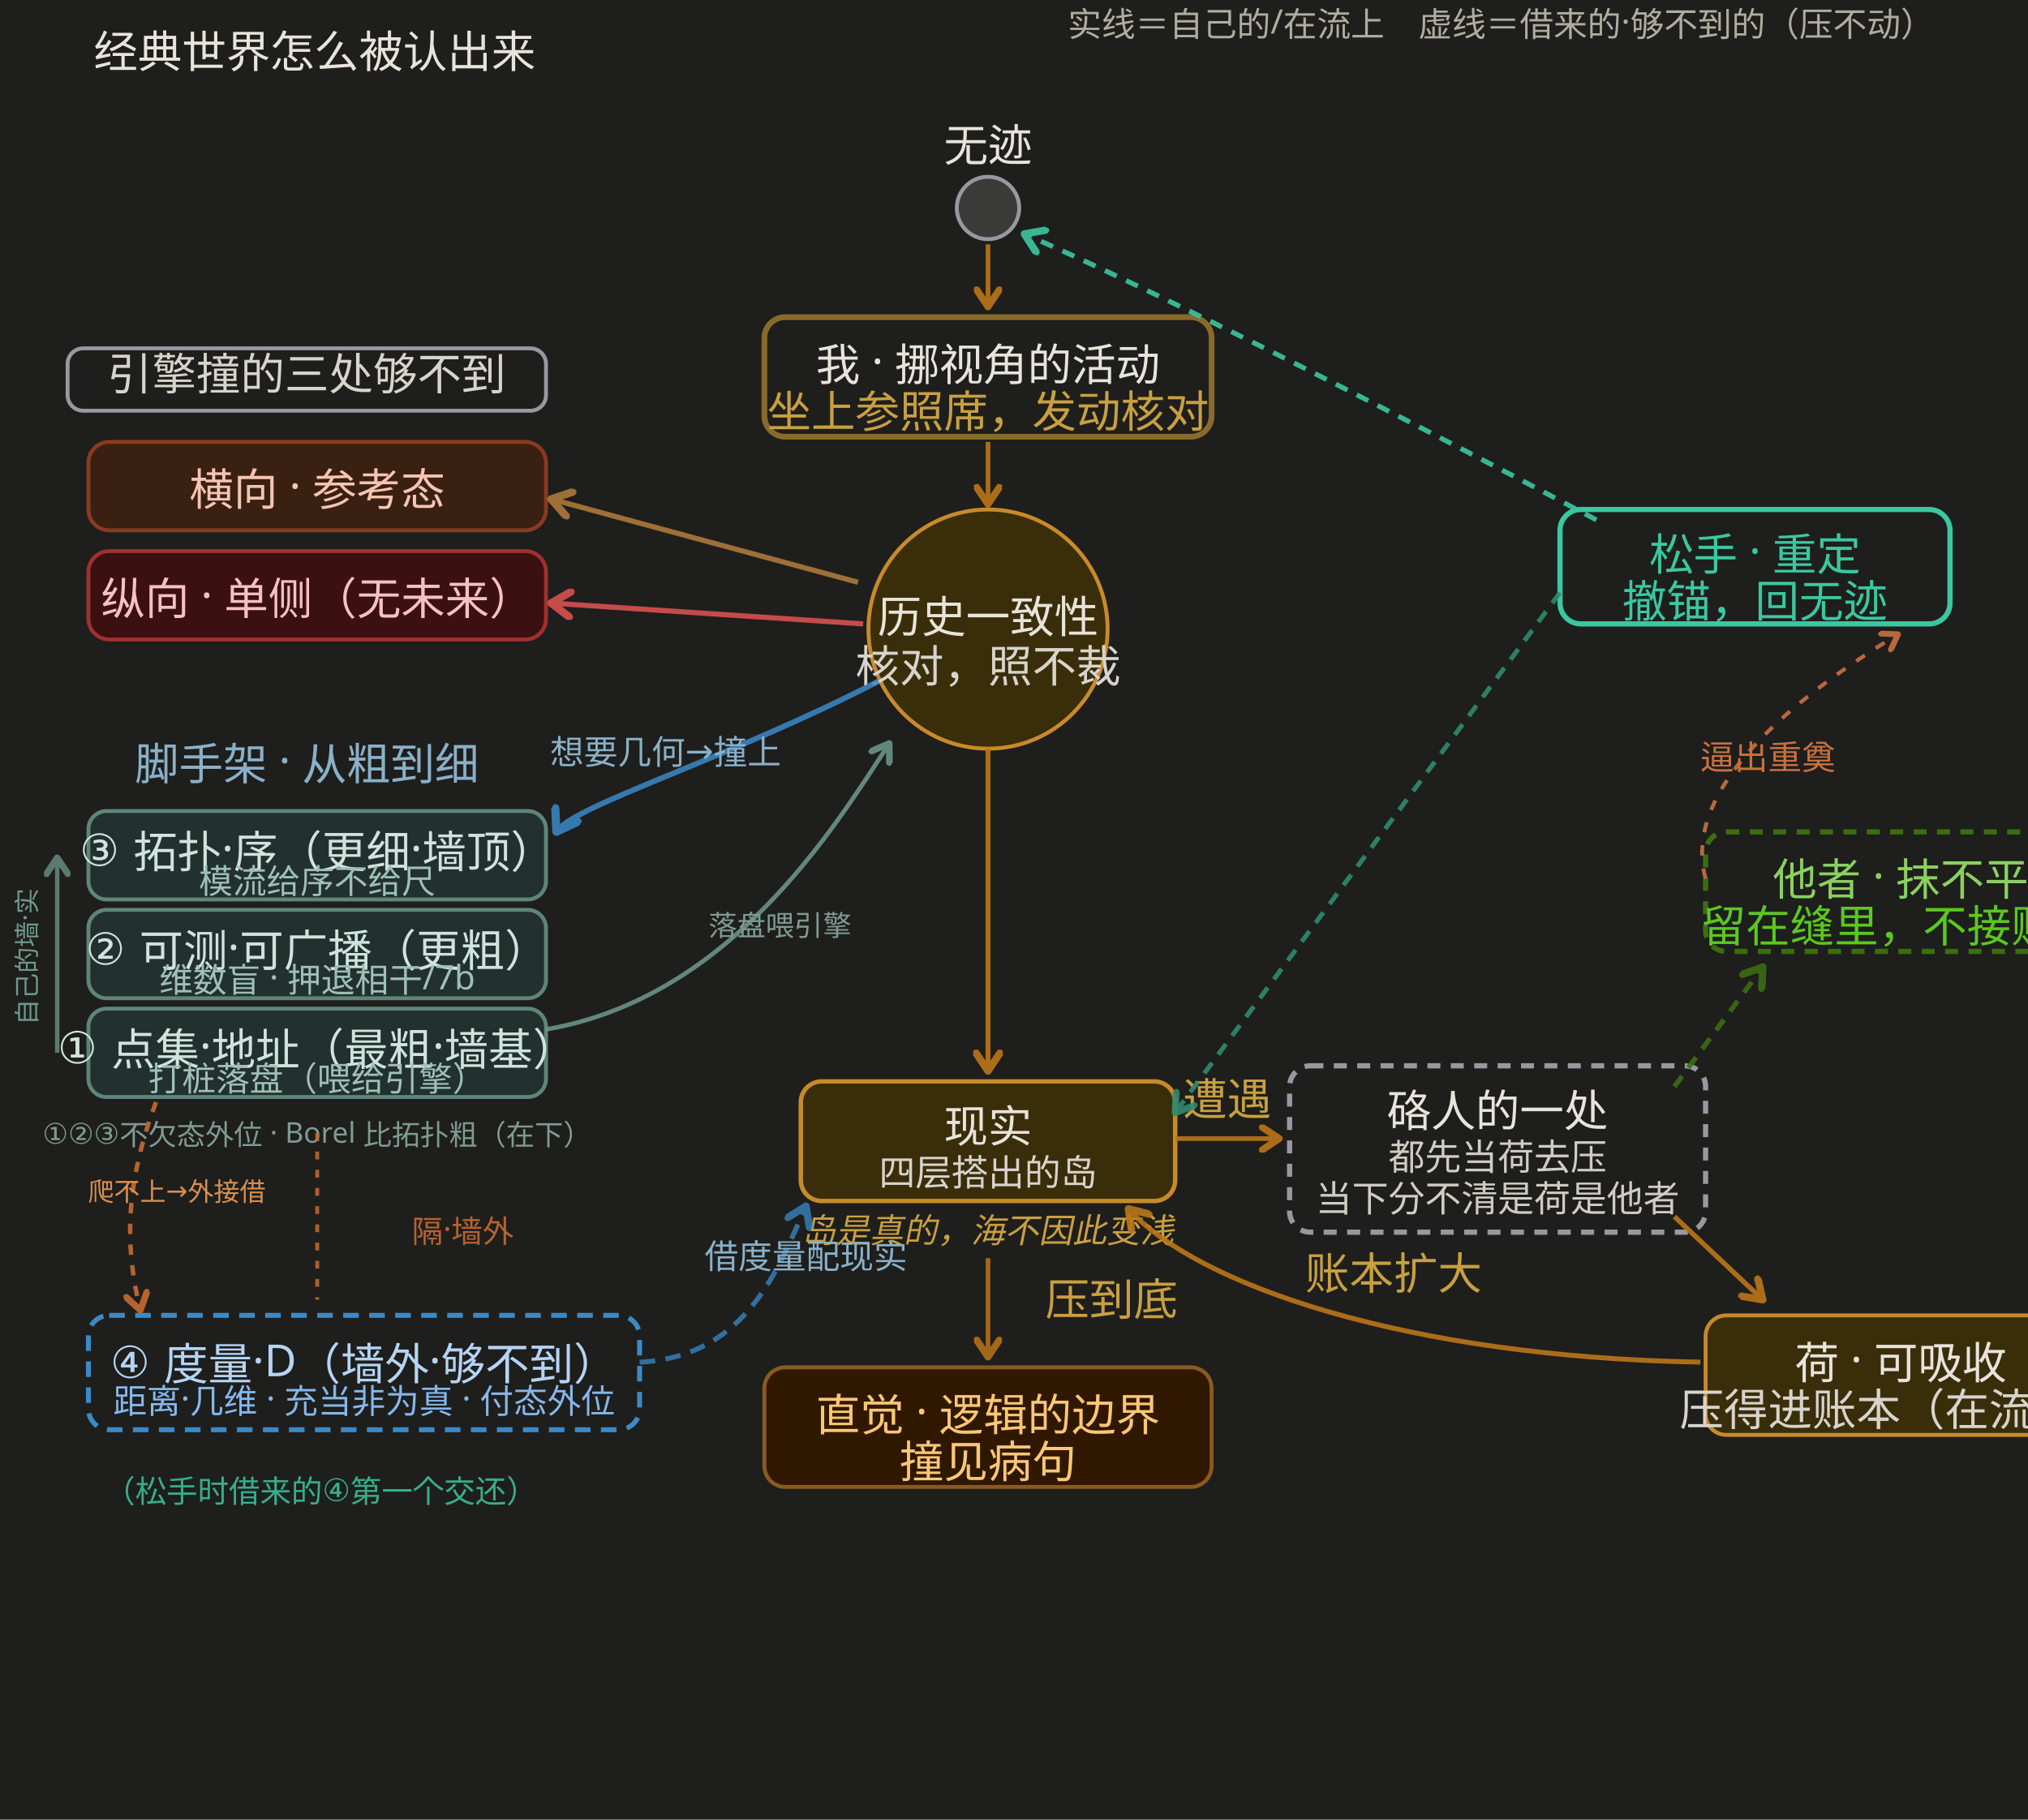
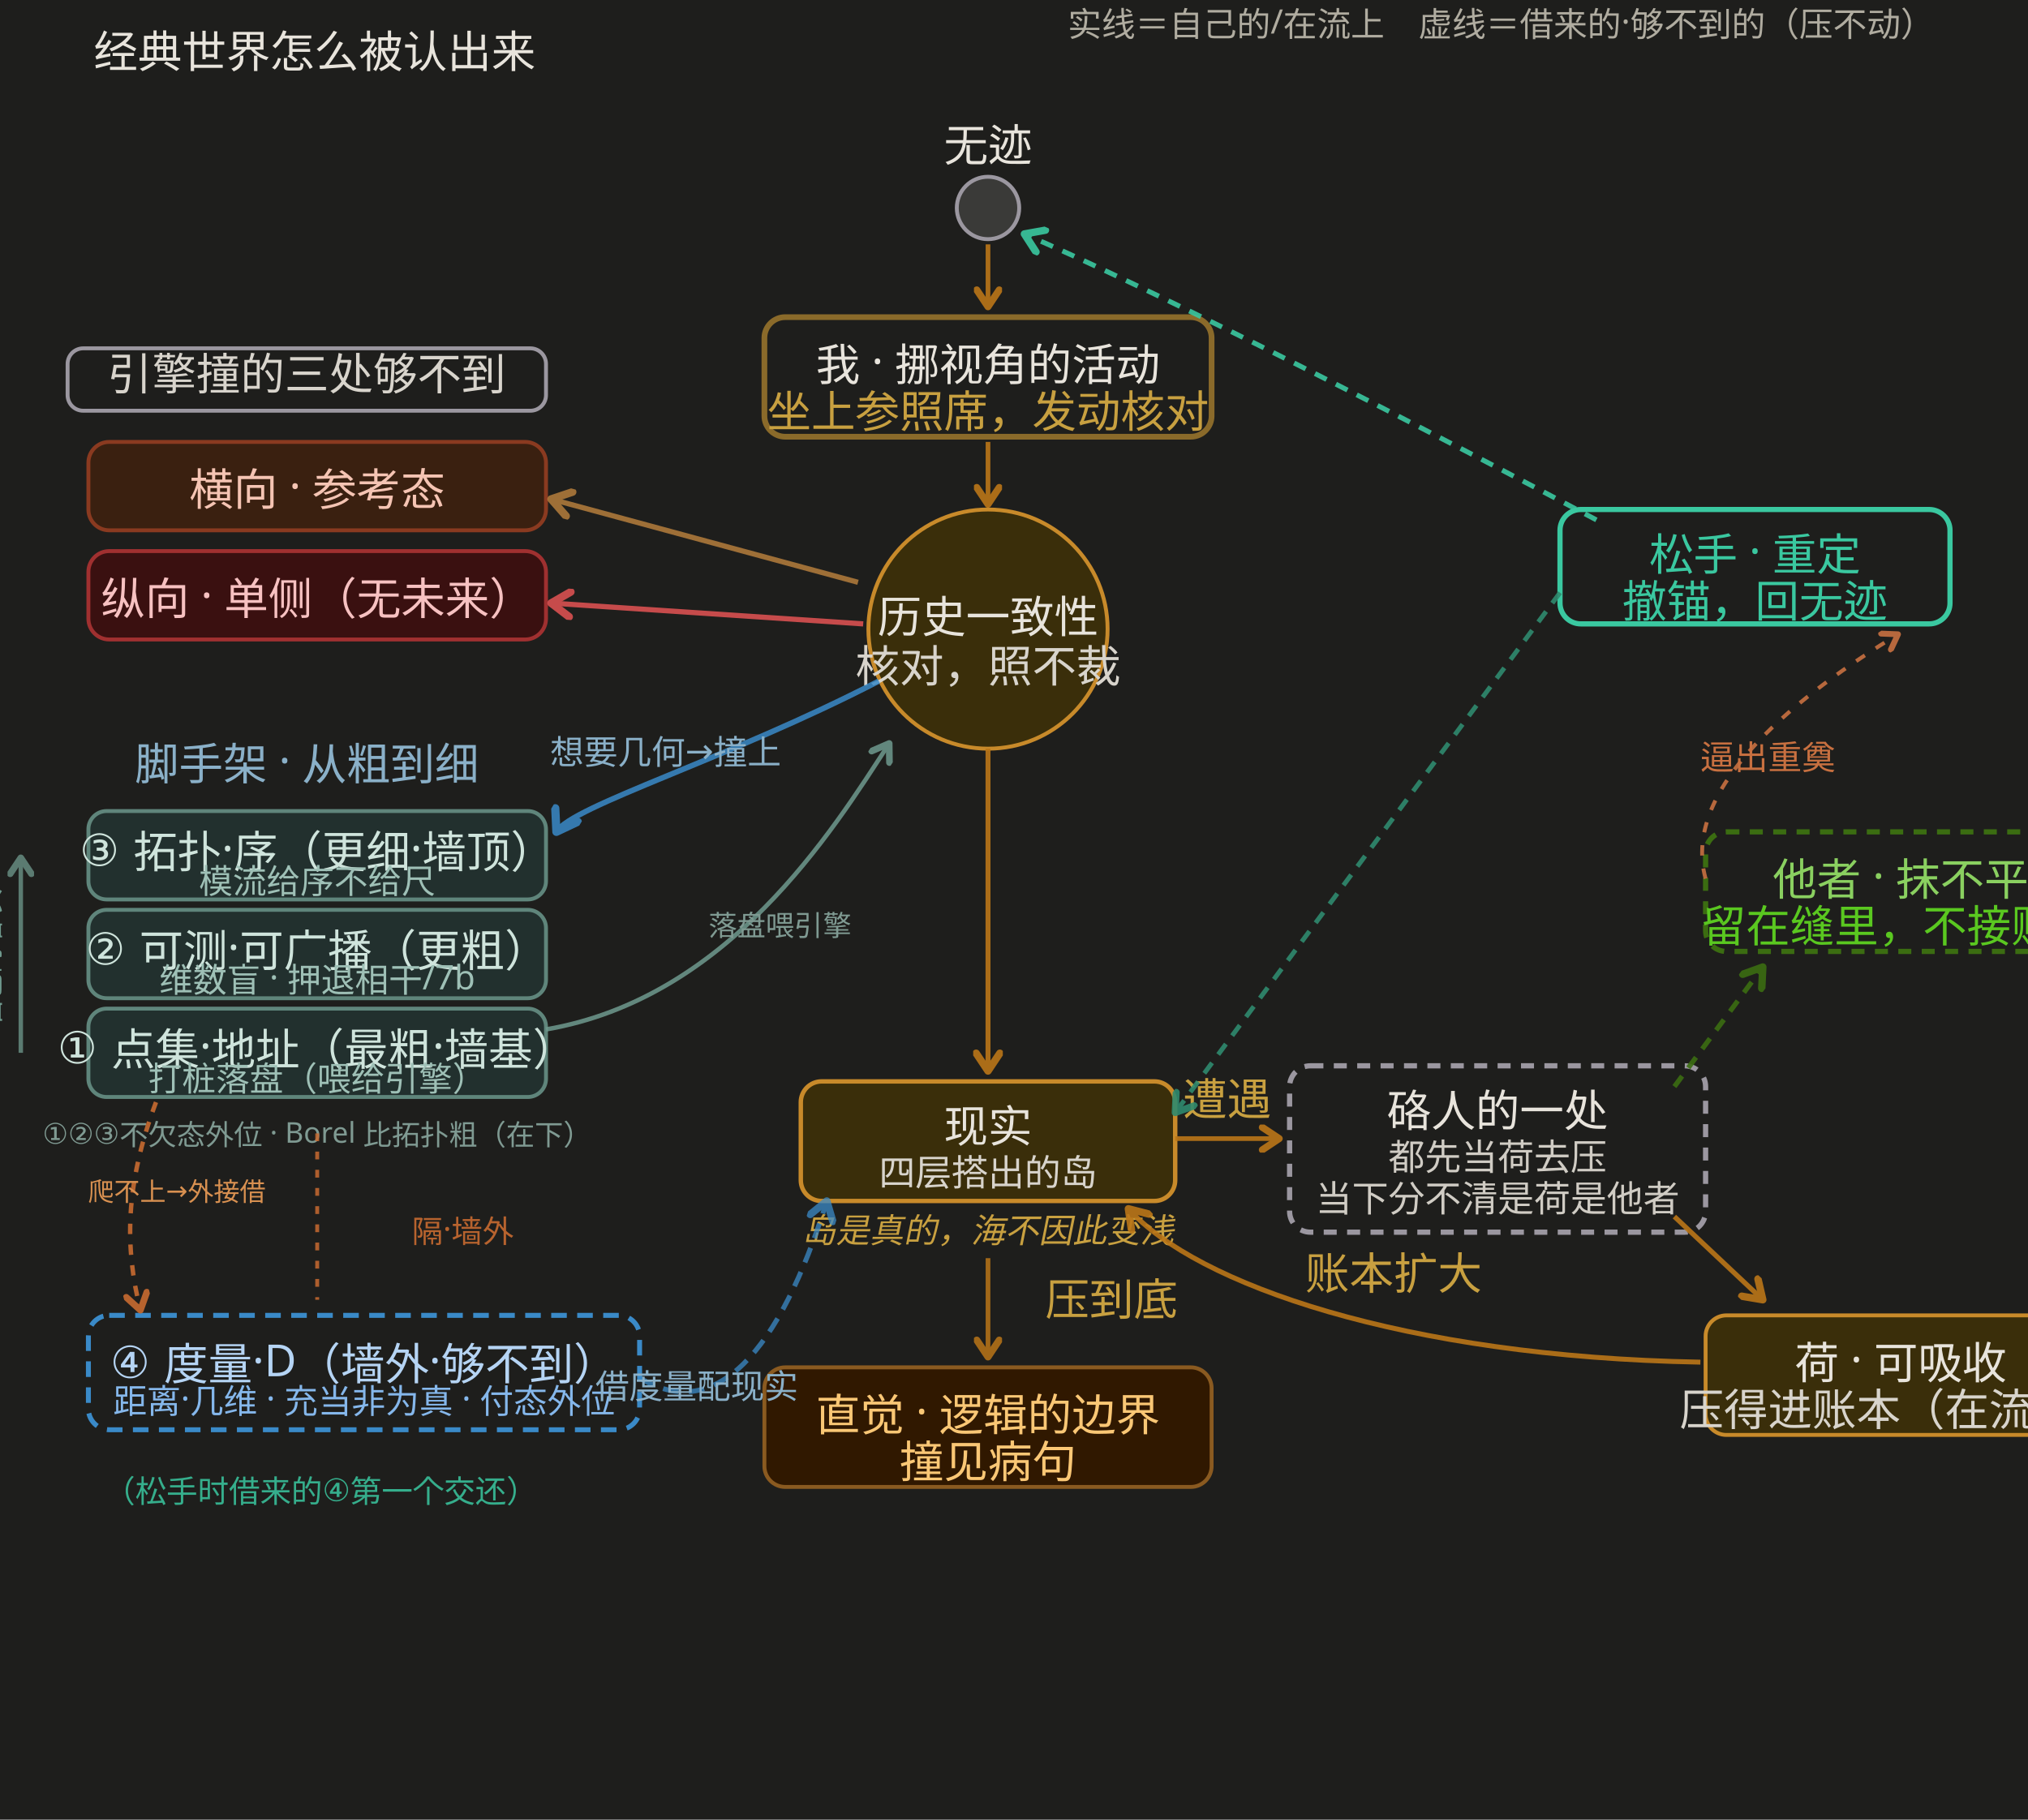
<svg xmlns="http://www.w3.org/2000/svg" preserveAspectRatio="xMidYMid meet" width="100%" viewBox="0 0 780 700" role="img">
  <rect x="0" y="0" width="780" height="700" fill="#1e1e1c" />
  <defs>
    <marker id="arrow" viewBox="0 0 10 10" refX="8" refY="5" markerWidth="6" markerHeight="6" orient="auto-start-reverse">
      <path d="M2 1L8 5L2 9" fill="none" stroke="context-stroke" stroke-width="2.5" stroke-linecap="round" stroke-linejoin="round" />
    </marker>
  </defs>
  <text x="36" y="26" fill="#e8e4dc" font-family="'Anthropic Sans',sans-serif" font-size="17" font-weight="500">经典世界怎么被认出来</text>
  <text x="744" y="14" text-anchor="end" fill="#b0aca0" font-family="'Anthropic Sans',sans-serif" font-size="13">实线＝自己的/在流上　虚线＝借来的·够不到的（压不动）</text>
  <a href="02_start.html#scene-wuji" target="_top">
    <g>
      <circle cx="380" cy="80" r="12" fill="#3a3a38" stroke="#9b97a0" stroke-width="1.5" />
      <text x="380" y="62" text-anchor="middle" fill="#e8e4dc" font-family="'Anthropic Sans',sans-serif" font-size="17" font-weight="500">无迹</text>
    </g>
  </a>
  <line x1="380" y1="94" x2="380" y2="118" stroke="#ba7517" stroke-width="1.8" opacity="0.9" marker-end="url(#arrow)" />
  <a href="07_worldtopos.html#scene-wo" target="_top">
    <g>
      <rect x="294" y="122" width="172" height="46" rx="8" fill="none" stroke="#8a6a2a" stroke-width="2.2" />
      <text x="380" y="139" text-anchor="middle" dominant-baseline="central" fill="#e8e4dc" font-family="'Anthropic Sans',sans-serif" font-size="17" font-weight="500">我 · 挪视角的活动</text>
      <text x="380" y="157" text-anchor="middle" dominant-baseline="central" fill="#c8a040" font-family="'Anthropic Sans',sans-serif" font-size="17">坐上参照席，发动核对</text>
    </g>
  </a>
  <line x1="380" y1="170" x2="380" y2="194" stroke="#ba7517" stroke-width="1.8" opacity="0.9" marker-end="url(#arrow)" />
  <a href="07_worldtopos.html#scene-lishi" target="_top">
    <g>
      <circle cx="380" cy="242" r="46" fill="#3a2e0a" stroke="#c88a2a" stroke-width="1.5" />
      <text x="380" y="236" text-anchor="middle" dominant-baseline="central" fill="#e8e4dc" font-family="'Anthropic Sans',sans-serif" font-size="17" font-weight="500">历史一致性</text>
      <text x="380" y="255" text-anchor="middle" dominant-baseline="central" fill="#d8d4cc" font-family="'Anthropic Sans',sans-serif" font-size="17">核对，照不裁</text>
    </g>
  </a>
  <line x1="380" y1="288" x2="380" y2="412" stroke="#ba7517" stroke-width="1.9" opacity="0.9" marker-end="url(#arrow)" />
  <a href="10_classicalworld.html#scene-xianshi" target="_top">
    <g>
      <rect x="308" y="416" width="144" height="46" rx="8" fill="#3a2e0a" stroke="#c88a2a" stroke-width="1.7" />
      <text x="380" y="432" text-anchor="middle" dominant-baseline="central" fill="#e8e4dc" font-family="'Anthropic Sans',sans-serif" font-size="17" font-weight="500">现实</text>
      <text x="380" y="450" text-anchor="middle" dominant-baseline="central" fill="#d8d4cc" font-family="'Anthropic Sans',sans-serif" font-size="14">四层搭出的岛</text>
    </g>
  </a>
  <text x="380" y="478" text-anchor="middle" fill="#c8a040" font-family="'Anthropic Sans',sans-serif" font-size="13" font-style="italic">岛是真的，海不因此变浅</text>
  <line x1="380" y1="484" x2="380" y2="522" stroke="#ba7517" stroke-width="1.8" opacity="0.85" marker-end="url(#arrow)" />
  <text x="402" y="506" fill="#c8a040" font-family="'Anthropic Sans',sans-serif" font-size="17">压到底</text>
  <a href="08_intuition.html#scene-luoji" target="_top">
    <g>
      <rect x="294" y="526" width="172" height="46" rx="8" fill="#301800" stroke="#8a5a20" stroke-width="1.5" />
      <text x="380" y="543" text-anchor="middle" dominant-baseline="central" fill="#FAC775" font-family="'Anthropic Sans',sans-serif" font-size="17" font-weight="500">直觉 · 逻辑的边界</text>
      <text x="380" y="561" text-anchor="middle" dominant-baseline="central" fill="#FAC775" font-family="'Anthropic Sans',sans-serif" font-size="17">撞见病句</text>
    </g>
  </a>
  <a href="05_unknowable.html#scene-sanzhong" target="_top">
    <g>
      <text x="118" y="150" text-anchor="middle" fill="#d8d4cc" font-family="'Anthropic Sans',sans-serif" font-size="17">引擎撞的三处够不到</text>
      <rect x="26" y="134" width="184" height="24" rx="6" fill="none" stroke="#9b97a0" stroke-width="1.5" />
    </g>
  </a>
  <a href="04_intentionality.html#scene-heng" target="_top">
    <g>
      <rect x="34" y="170" width="176" height="34" rx="8" fill="#3a2010" stroke="#8a3a20" stroke-width="1.5" />
      <text x="122" y="187" text-anchor="middle" dominant-baseline="central" fill="#F5C4B3" font-family="'Anthropic Sans',sans-serif" font-size="17" font-weight="500">横向 · 参考态</text>
    </g>
  </a>
  <line x1="330" y1="224" x2="212" y2="192" stroke="#c88a40" stroke-width="2.0" opacity="0.75" marker-end="url(#arrow)" />
  <a href="03_twostreams.html#scene-zong" target="_top">
    <g>
      <rect x="34" y="212" width="176" height="34" rx="8" fill="#3a1010" stroke="#a03030" stroke-width="1.5" />
      <text x="122" y="229" text-anchor="middle" dominant-baseline="central" fill="#F7C1C1" font-family="'Anthropic Sans',sans-serif" font-size="17" font-weight="500">纵向 · 单侧（无未来）</text>
    </g>
  </a>
  <line x1="332" y1="240" x2="212" y2="232" stroke="#d85050" stroke-width="2.0" opacity="0.9" marker-end="url(#arrow)" />
  <text x="118" y="300" text-anchor="middle" fill="#8ab0c8" font-family="'Anthropic Sans',sans-serif" font-size="17" font-weight="500">脚手架 · 从粗到细</text>
  <path d="M338 262 C 280 292, 220 310, 214 320" fill="none" stroke="#3a8ac8" stroke-width="2.1" opacity="0.85" marker-end="url(#arrow)" />
  <text x="256" y="294" text-anchor="middle" fill="#8ab0c8" font-family="'Anthropic Sans',sans-serif" font-size="13">想要几何→撞上</text>
  <g>
    <rect x="34" y="312" width="176" height="34" rx="7" fill="#22302e" stroke="#5f857b" stroke-width="1.5" />
    <text x="122" y="324" text-anchor="middle" dominant-baseline="central" fill="#cfe4dc" font-family="'Anthropic Sans',sans-serif" font-size="17" font-weight="500">③ 拓扑·序（更细·墙顶）</text>
    <text x="122" y="338" text-anchor="middle" dominant-baseline="central" fill="#9ec0b6" font-family="'Anthropic Sans',sans-serif" font-size="13">模流给序不给尺</text>
  </g>
  <g>
    <rect x="34" y="350" width="176" height="34" rx="7" fill="#22302e" stroke="#5f857b" stroke-width="1.5" />
    <text x="122" y="362" text-anchor="middle" dominant-baseline="central" fill="#cfe4dc" font-family="'Anthropic Sans',sans-serif" font-size="17" font-weight="500">② 可测·可广播（更粗）</text>
    <text x="122" y="376" text-anchor="middle" dominant-baseline="central" fill="#9ec0b6" font-family="'Anthropic Sans',sans-serif" font-size="13">维数盲 · 押退相干/7b</text>
  </g>
  <g>
    <rect x="34" y="388" width="176" height="34" rx="7" fill="#22302e" stroke="#5f857b" stroke-width="1.5" />
    <text x="122" y="400" text-anchor="middle" dominant-baseline="central" fill="#cfe4dc" font-family="'Anthropic Sans',sans-serif" font-size="17" font-weight="500">① 点集·地址（最粗·墙基）</text>
    <text x="122" y="414" text-anchor="middle" dominant-baseline="central" fill="#9ec0b6" font-family="'Anthropic Sans',sans-serif" font-size="13">打桩落盘（喂给引擎）</text>
  </g>
-   <line x1="22" y1="405" x2="22" y2="330" stroke="#6f9a8e" stroke-width="1.7" opacity="0.75" marker-end="url(#arrow)" />
-   <text x="14" y="368" text-anchor="middle" fill="#6f9a8e" font-family="'Anthropic Sans',sans-serif" font-size="10" transform="rotate(-90 14 368)">自己的墙·实</text>
+   <line x1="8" y1="405" x2="8" y2="330" stroke="#6f9a8e" stroke-width="1.7" opacity="0.75" marker-end="url(#arrow)" />
+   <text x="0" y="368" text-anchor="middle" fill="#6f9a8e" font-family="'Anthropic Sans',sans-serif" font-size="10" transform="rotate(-90 0 368)">自己的墙·实</text>
  <text x="122" y="440" text-anchor="middle" fill="#7f9a92" font-family="'Anthropic Sans',sans-serif" font-size="11">①②③不欠态外位 · Borel 比拓扑粗（在下）</text>
  <path d="M210 396 C 280 384, 320 320, 342 286" fill="none" stroke="#6f9a8e" stroke-width="1.7" opacity="0.85" marker-end="url(#arrow)" />
  <text x="300" y="360" text-anchor="middle" fill="#7f9a92" font-family="'Anthropic Sans',sans-serif" font-size="11">落盘喂引擎</text>
  <line x1="122" y1="436" x2="122" y2="500" stroke="#c86a30" stroke-width="1.5" stroke-dasharray="3 4" opacity="0.85" />
  <text x="178" y="478" text-anchor="middle" fill="#c86a30" font-family="'Anthropic Sans',sans-serif" font-size="12" opacity="0.9">隔·墙外</text>
  <a href="09_assertion.html#scene-dui" target="_top">
    <g>
      <rect x="34" y="506" width="212" height="44" rx="8" fill="none" stroke="#3a8ac8" stroke-width="1.9" stroke-dasharray="6 4" />
      <text x="140" y="521" text-anchor="middle" dominant-baseline="central" fill="#B5D4F4" font-family="'Anthropic Sans',sans-serif" font-size="17" font-weight="500">④ 度量·D（墙外·够不到）</text>
      <text x="140" y="538" text-anchor="middle" dominant-baseline="central" fill="#85B7EB" font-family="'Anthropic Sans',sans-serif" font-size="13">距离·几维 · 充当非为真 · 付态外位</text>
    </g>
  </a>
  <path d="M60 424 C 48 456, 48 480, 54 504" fill="none" stroke="#c86a30" stroke-width="1.7" opacity="0.9" stroke-dasharray="4 4" marker-end="url(#arrow)" />
  <text x="68" y="462" text-anchor="middle" fill="#d89050" font-family="'Anthropic Sans',sans-serif" font-size="10">爬不上→外接借</text>
-   <path d="M246 524 C 288 522, 300 486, 310 464" fill="none" stroke="#3a8ac8" stroke-width="1.9" opacity="0.75" stroke-dasharray="6 4" marker-end="url(#arrow)" />
-   <text x="310" y="488" text-anchor="middle" fill="#8ab0c8" font-family="'Anthropic Sans',sans-serif" font-size="13">借度量配现实</text>
+   <path d="M246 530 C 275 548, 300 520, 318 462" fill="none" stroke="#3a8ac8" stroke-width="1.9" opacity="0.75" stroke-dasharray="6 4" marker-end="url(#arrow)" />
+   <text x="268" y="538" text-anchor="middle" fill="#8ab0c8" font-family="'Anthropic Sans',sans-serif" font-size="13">借度量配现实</text>
  <line x1="452" y1="438" x2="492" y2="438" stroke="#ba7517" stroke-width="1.8" opacity="0.9" marker-end="url(#arrow)" />
  <text x="472" y="429" text-anchor="middle" fill="#c8a040" font-family="'Anthropic Sans',sans-serif" font-size="17">遭遇</text>
  <g>
    <rect x="496" y="410" width="160" height="64" rx="8" fill="none" stroke="#9b97a0" stroke-width="2.0" stroke-dasharray="5 4" />
    <text x="576" y="426" text-anchor="middle" dominant-baseline="central" fill="#e8e4dc" font-family="'Anthropic Sans',sans-serif" font-size="17" font-weight="500">硌人的一处</text>
    <text x="576" y="444" text-anchor="middle" dominant-baseline="central" fill="#d0ccc4" font-family="'Anthropic Sans',sans-serif" font-size="14">都先当荷去压</text>
    <text x="576" y="460" text-anchor="middle" dominant-baseline="central" fill="#d0ccc4" font-family="'Anthropic Sans',sans-serif" font-size="14">当下分不清是荷是他者</text>
  </g>
  <line x1="644" y1="418" x2="678" y2="372" stroke="#3b6d11" stroke-width="1.9" opacity="0.9" stroke-dasharray="5 4" marker-end="url(#arrow)" />
  <g>
    <rect x="656" y="320" width="150" height="46" rx="8" fill="none" stroke="#3b6d11" stroke-width="2.0" stroke-dasharray="5 4" />
    <text x="731" y="337" text-anchor="middle" dominant-baseline="central" fill="#8ad060" font-family="'Anthropic Sans',sans-serif" font-size="17" font-weight="500">他者 · 抹不平</text>
    <text x="731" y="355" text-anchor="middle" dominant-baseline="central" fill="#5ac820" font-family="'Anthropic Sans',sans-serif" font-size="17">留在缝里，不接账本</text>
  </g>
  <path d="M656 338 C 646 302, 694 266, 730 244" fill="none" stroke="#c87040" stroke-width="1.5" opacity="0.9" stroke-dasharray="4 5" marker-end="url(#arrow)" />
  <text x="680" y="296" text-anchor="middle" fill="#c87040" font-family="'Anthropic Sans',sans-serif" font-size="13">逼出重奠</text>
  <line x1="644" y1="468" x2="678" y2="500" stroke="#ba7517" stroke-width="1.9" opacity="0.9" marker-end="url(#arrow)" />
  <a href="06_theother.html#scene-he" target="_top">
    <g>
      <rect x="656" y="506" width="150" height="46" rx="8" fill="#3a2e0a" stroke="#c88a2a" stroke-width="1.5" />
      <text x="731" y="523" text-anchor="middle" dominant-baseline="central" fill="#e8e4dc" font-family="'Anthropic Sans',sans-serif" font-size="17" font-weight="500">荷 · 可吸收</text>
      <text x="731" y="541" text-anchor="middle" dominant-baseline="central" fill="#d8d4cc" font-family="'Anthropic Sans',sans-serif" font-size="17">压得进账本（在流上）</text>
    </g>
  </a>
  <path d="M654 524 C 540 522, 460 494, 434 465" fill="none" stroke="#ba7517" stroke-width="1.9" opacity="0.9" marker-end="url(#arrow)" />
  <text x="536" y="496" text-anchor="middle" fill="#c8a040" font-family="'Anthropic Sans',sans-serif" font-size="17">账本扩大</text>
  <a href="12_epilogue.html#scene-songshou" target="_top">
    <g>
      <rect x="600" y="196" width="150" height="44" rx="8" fill="none" stroke="#3ac8a0" stroke-width="2.0" />
      <text x="675" y="212" text-anchor="middle" dominant-baseline="central" fill="#3ac8a0" font-family="'Anthropic Sans',sans-serif" font-size="17" font-weight="500">松手 · 重定</text>
      <text x="675" y="230" text-anchor="middle" dominant-baseline="central" fill="#3ac8a0" font-family="'Anthropic Sans',sans-serif" font-size="17">撤锚，回无迹</text>
    </g>
  </a>
  <line x1="600" y1="228" x2="452" y2="428" stroke="#2f8a6e" stroke-width="1.8" opacity="0.9" stroke-dasharray="5 4" marker-end="url(#arrow)" />
  <path d="M614 200 C 520 150, 440 110, 394 90" fill="none" stroke="#3ac8a0" stroke-width="1.9" opacity="0.9" stroke-dasharray="5 4" marker-end="url(#arrow)" />
  <text x="40" y="578" text-anchor="start" fill="#3ac8a0" font-family="'Anthropic Sans',sans-serif" font-size="12" opacity="0.85">（松手时借来的④第一个交还）</text>
</svg>
